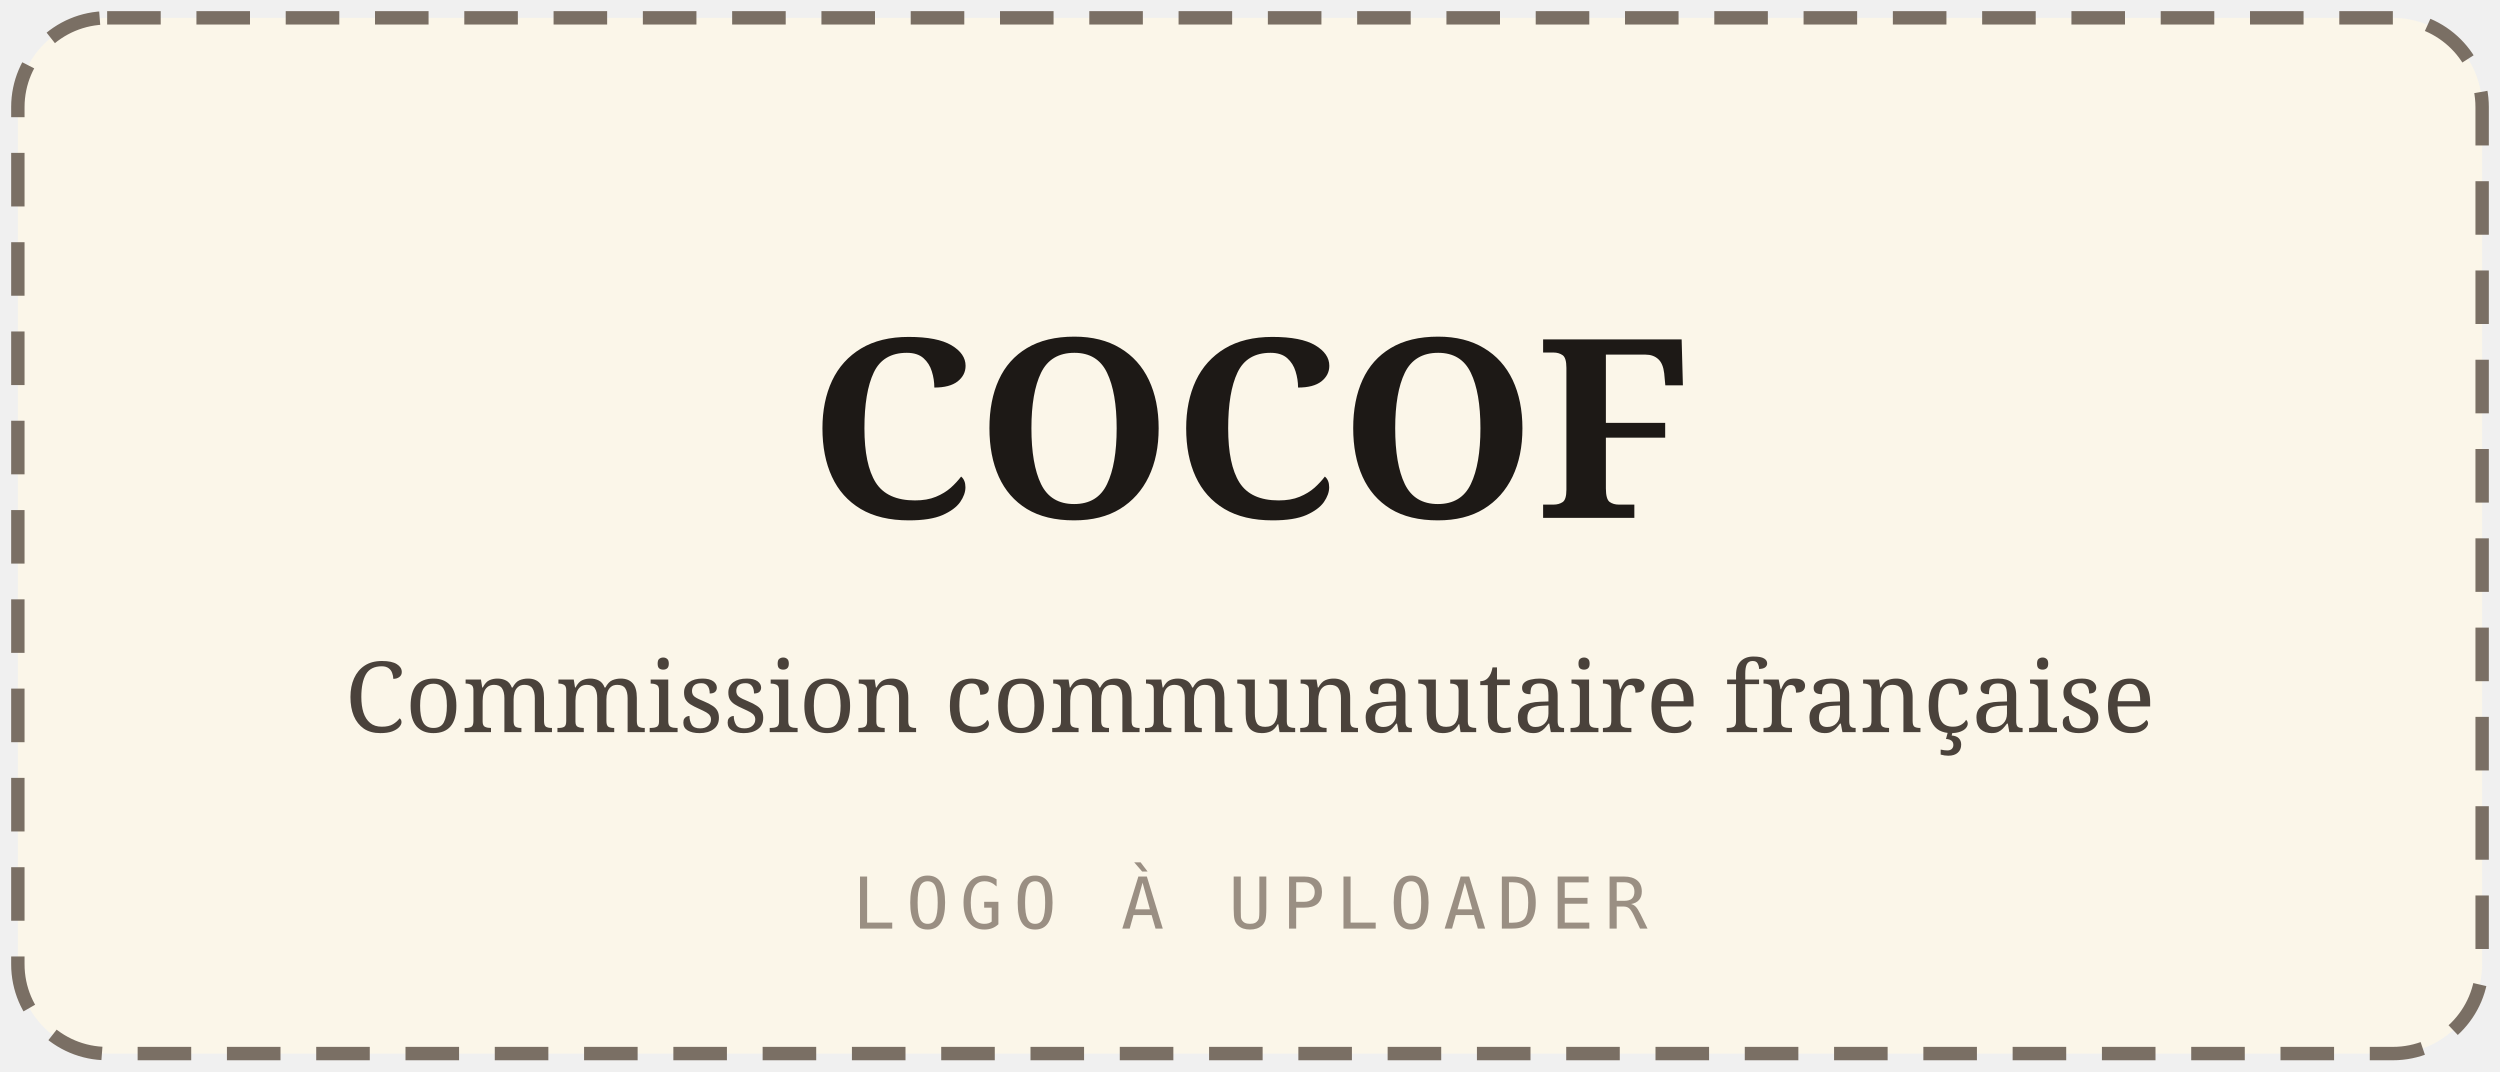
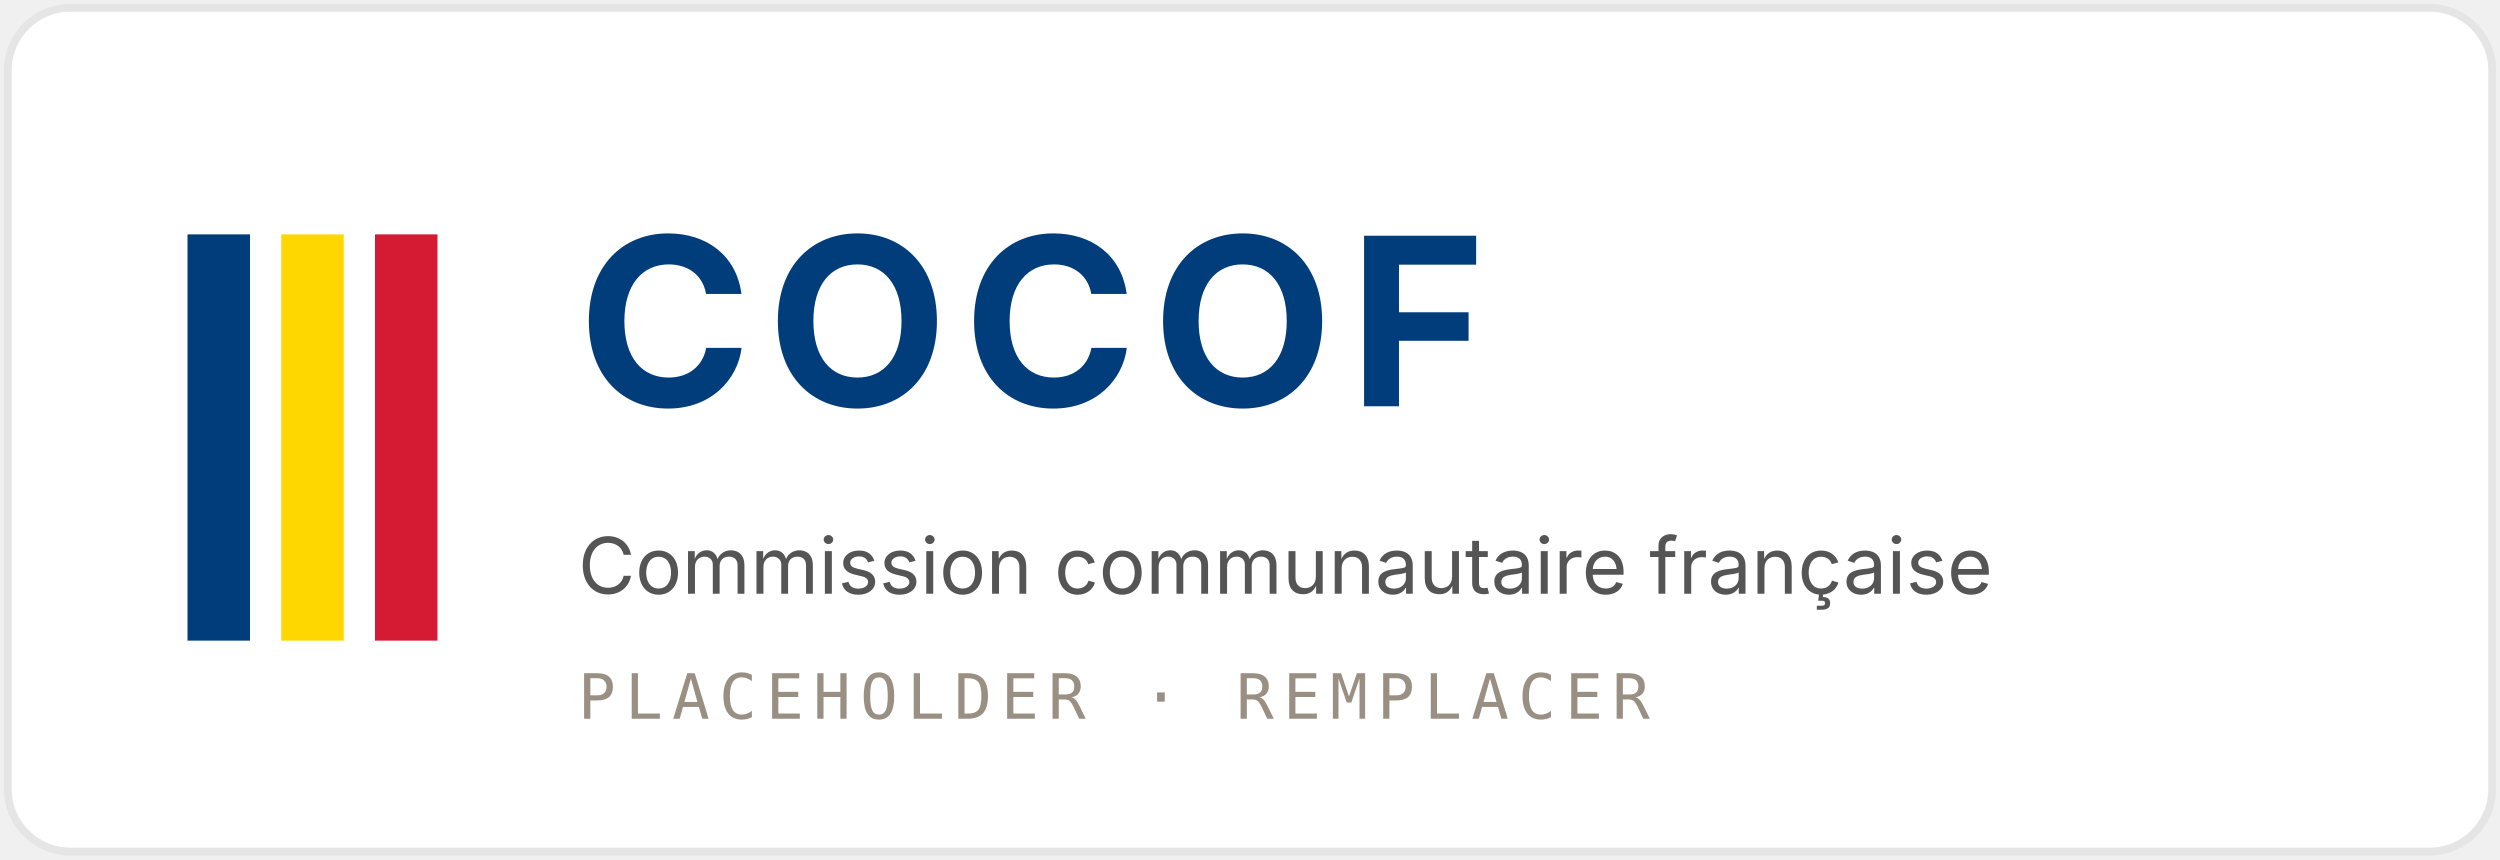
- <svg xmlns="http://www.w3.org/2000/svg" viewBox="0 0 280 120" role="img" aria-label="COCOF — placeholder">
-   <rect x="2" y="2" width="276" height="116" rx="10" fill="#FBF6E9" stroke="#7a6f64" stroke-width="1.5" stroke-dasharray="6 4" />
-   <text x="140" y="58" text-anchor="middle" font-family="Georgia,serif" font-size="28" font-weight="600" fill="#1D1916">COCOF</text>
-   <text x="140" y="82" text-anchor="middle" font-family="Georgia,serif" font-size="11" fill="#4a423b">Commission communautaire française</text>
-   <text x="140" y="104" text-anchor="middle" font-family="ui-monospace,monospace" font-size="8" fill="#9a8f83" letter-spacing="0.15em">LOGO À UPLOADER</text>
+ <svg xmlns="http://www.w3.org/2000/svg" viewBox="0 0 320 110" role="img" aria-label="COCOF">
+   <rect x="1" y="1" width="318" height="108" rx="8" fill="#FFFFFF" stroke="#E5E5E5" stroke-width="1" />
+   <g transform="translate(24 30)">
+     <rect x="0" y="0" width="8" height="52" fill="#003D7A" />
+     <rect x="12" y="0" width="8" height="52" fill="#FFD700" />
+     <rect x="24" y="0" width="8" height="52" fill="#D41B33" />
+   </g>
+   <text x="74" y="52" font-family="Inter, Arial, sans-serif" font-size="30" font-weight="700" fill="#003D7A" letter-spacing="2">COCOF</text>
+   <text x="74" y="76" font-family="Inter, Arial, sans-serif" font-size="10" fill="#555">Commission communautaire française</text>
+   <text x="74" y="92" font-family="ui-monospace, monospace" font-size="8" fill="#9a8f83" letter-spacing=".15em">PLACEHOLDER · REMPLACER</text>
</svg>
